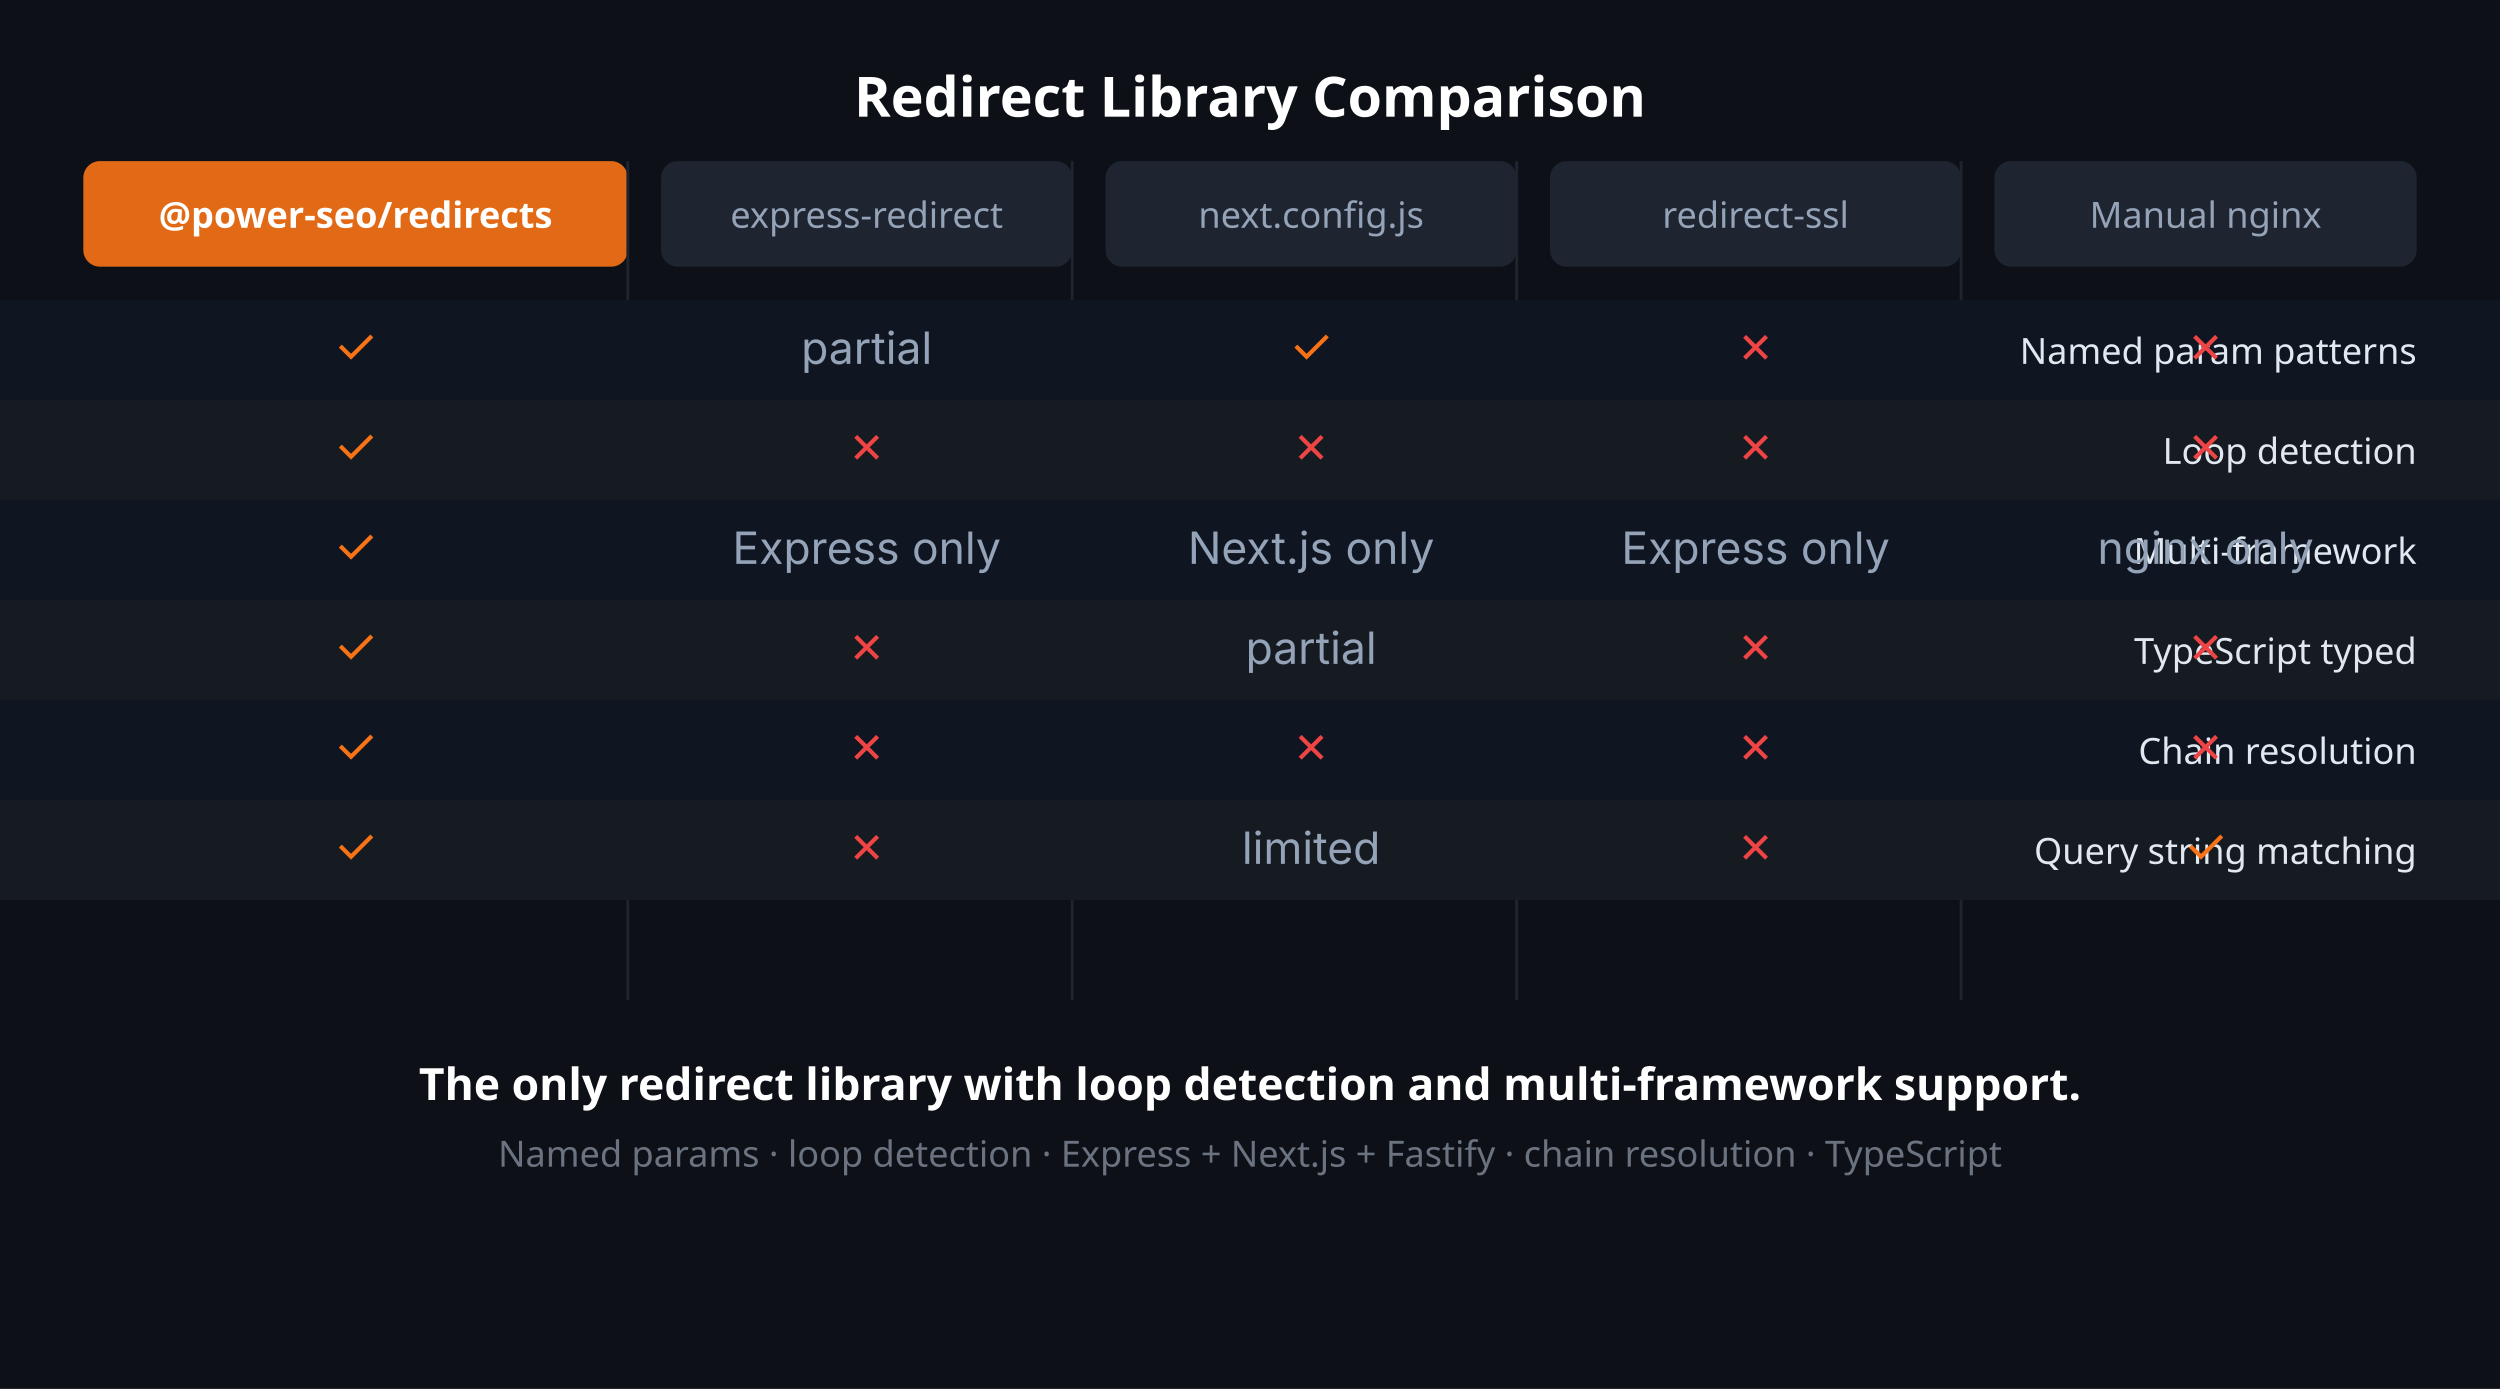
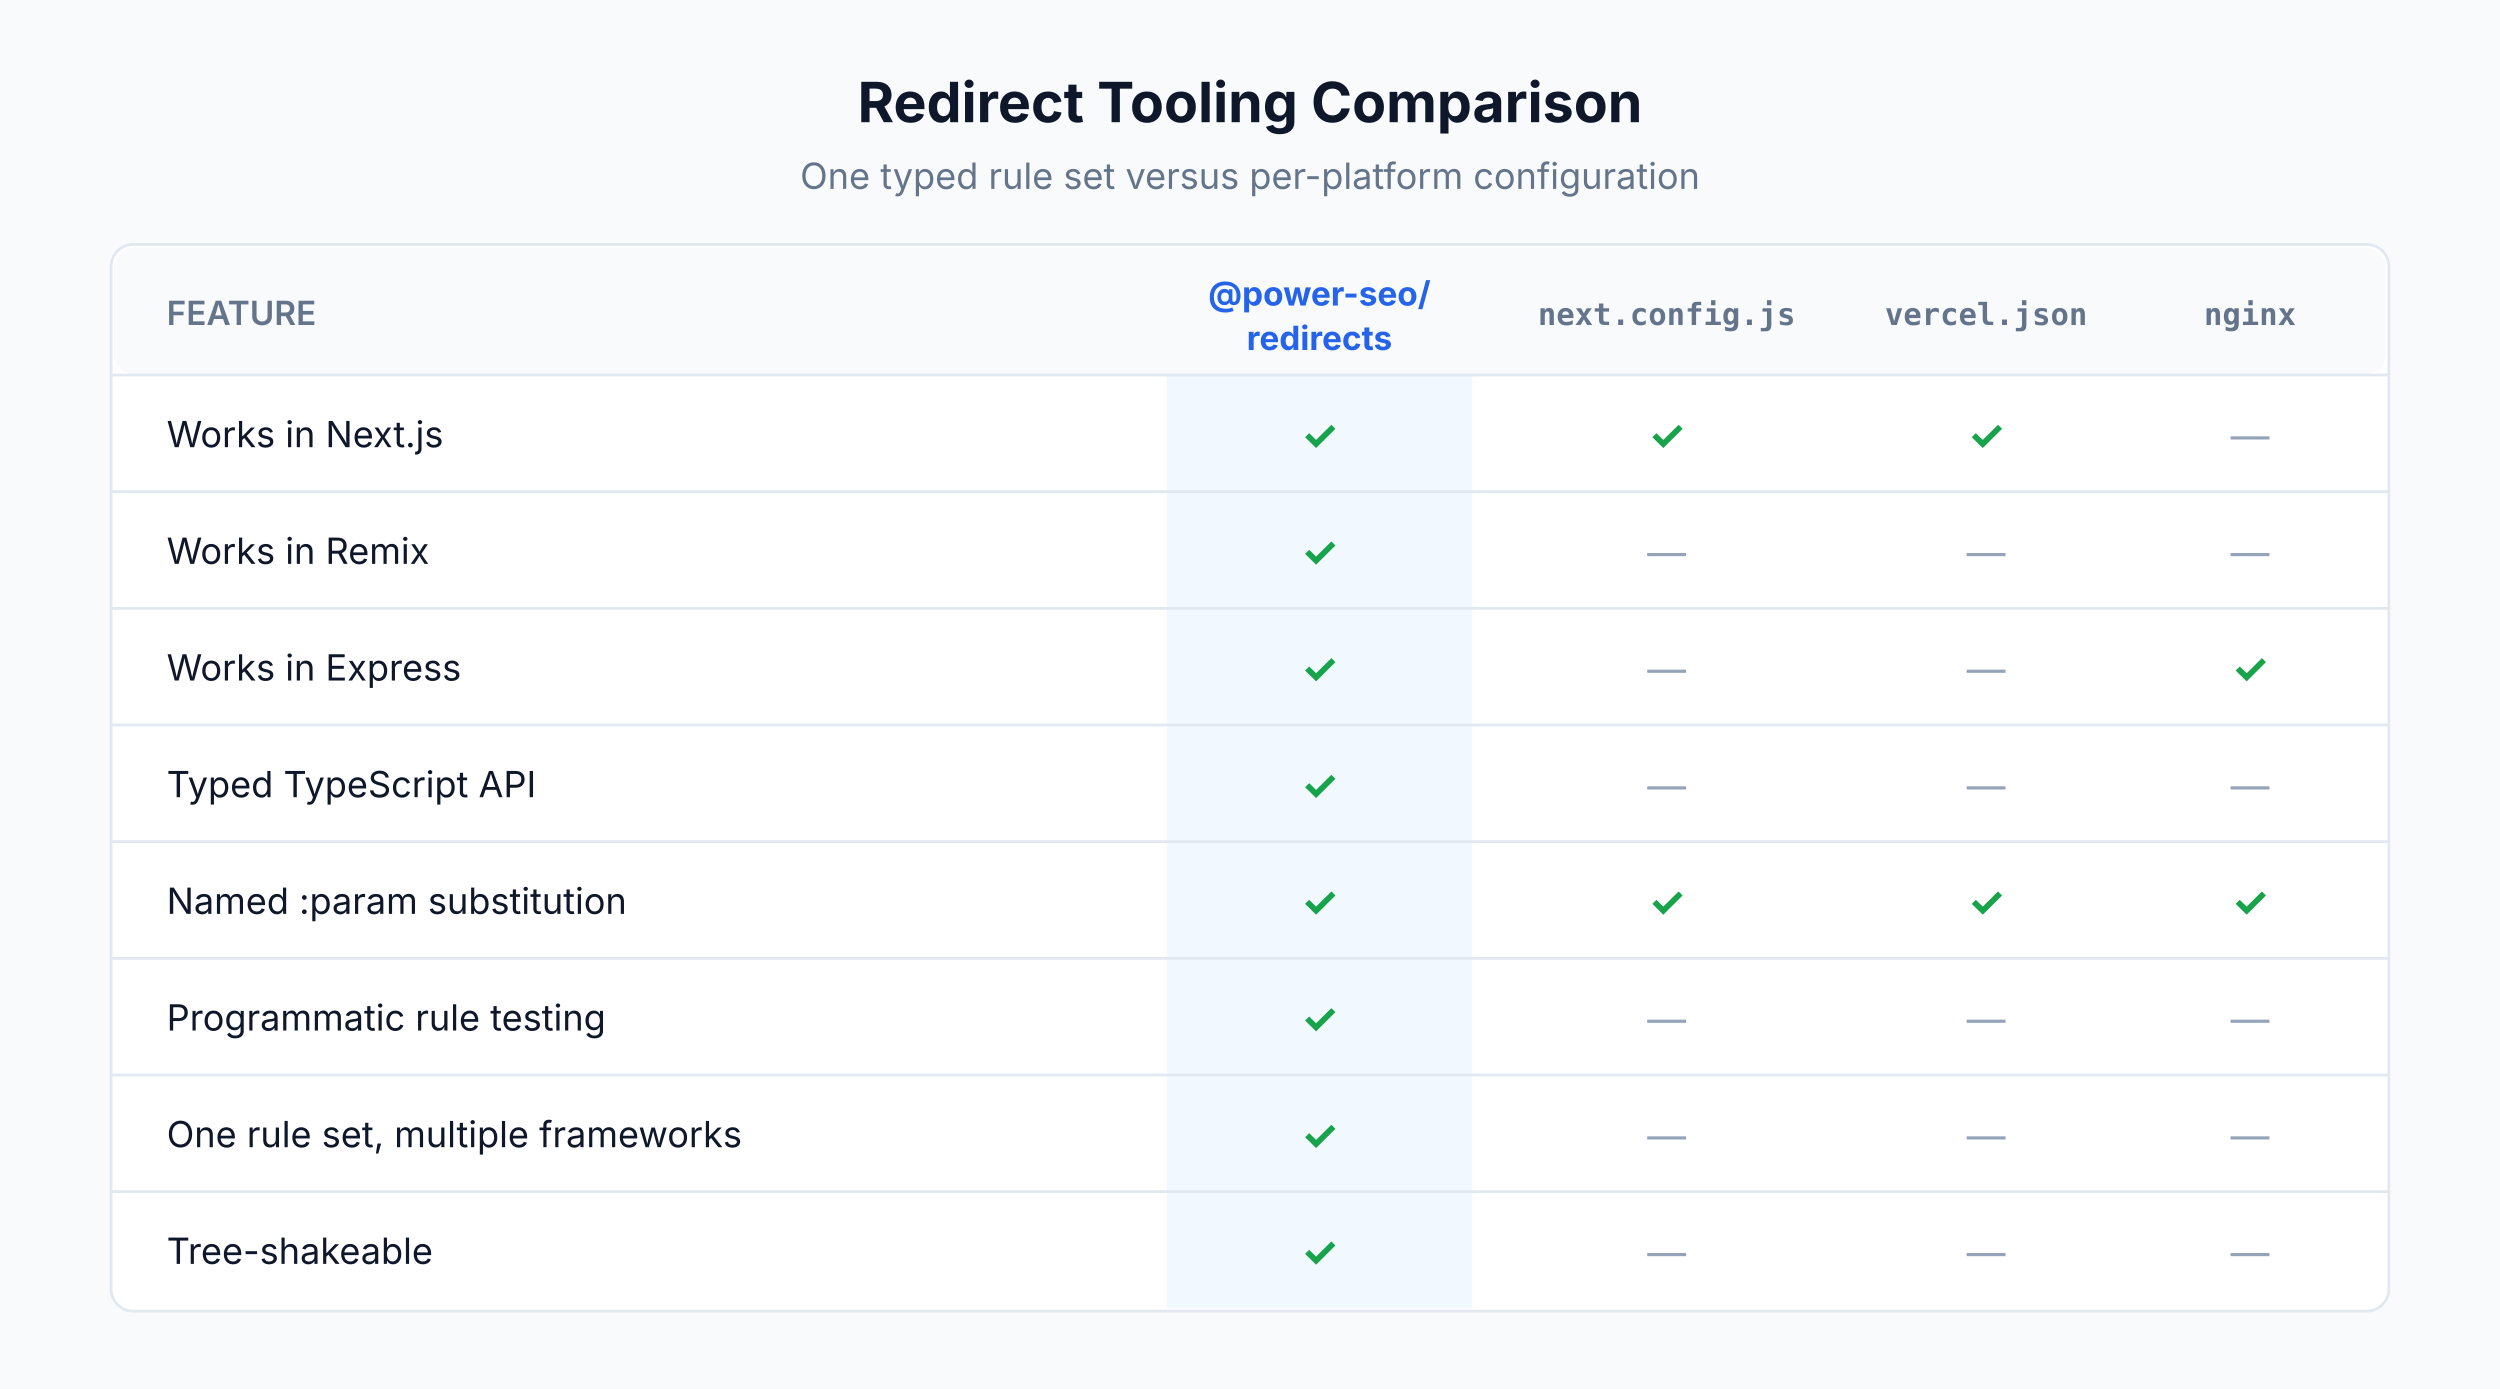
- <svg xmlns="http://www.w3.org/2000/svg" width="900" height="500" viewBox="0 0 900 500" font-family="'Segoe UI', Inter, sans-serif">
-   <rect width="900" height="500" fill="#0d1117" />
-   <text x="450" y="42" font-family="'Segoe UI', sans-serif" font-size="20" fill="white" text-anchor="middle" font-weight="600">Redirect Library Comparison</text>
-   <rect x="30" y="58" width="196" height="38" rx="6" fill="#f97316" opacity="0.9" />
-   <text x="128" y="82" font-family="'Segoe UI', sans-serif" font-size="13" fill="white" text-anchor="middle" font-weight="700">@power-seo/redirects</text>
-   <rect x="238" y="58" width="148" height="38" rx="6" fill="#1e2430" />
-   <text x="312" y="82" font-family="'Segoe UI', sans-serif" font-size="13" fill="#94a3b8" text-anchor="middle">express-redirect</text>
-   <rect x="398" y="58" width="148" height="38" rx="6" fill="#1e2430" />
-   <text x="472" y="82" font-family="'Segoe UI', sans-serif" font-size="13" fill="#94a3b8" text-anchor="middle">next.config.js</text>
-   <rect x="558" y="58" width="148" height="38" rx="6" fill="#1e2430" />
-   <text x="632" y="82" font-family="'Segoe UI', sans-serif" font-size="13" fill="#94a3b8" text-anchor="middle">redirect-ssl</text>
-   <rect x="718" y="58" width="152" height="38" rx="6" fill="#1e2430" />
-   <text x="794" y="82" font-family="'Segoe UI', sans-serif" font-size="13" fill="#94a3b8" text-anchor="middle">Manual nginx</text>
-   <line x1="226" y1="58" x2="226" y2="360" stroke="#1e2430" stroke-width="1" />
-   <line x1="386" y1="58" x2="386" y2="360" stroke="#1e2430" stroke-width="1" />
-   <line x1="546" y1="58" x2="546" y2="360" stroke="#1e2430" stroke-width="1" />
-   <line x1="706" y1="58" x2="706" y2="360" stroke="#1e2430" stroke-width="1" />
-   <rect x="0" y="108" width="900" height="36" fill="#0f1621" />
-   <text x="870" y="131" font-family="'Segoe UI', sans-serif" font-size="13" fill="#e2e8f0" text-anchor="end">Named param patterns</text>
-   <text x="128" y="131" font-size="18" fill="#f97316" text-anchor="middle">✓</text>
-   <text x="312" y="131" font-size="16" fill="#94a3b8" text-anchor="middle">partial</text>
-   <text x="472" y="131" font-size="18" fill="#f97316" text-anchor="middle">✓</text>
-   <text x="632" y="131" font-size="18" fill="#ef4444" text-anchor="middle">✗</text>
-   <text x="794" y="131" font-size="18" fill="#ef4444" text-anchor="middle">✗</text>
-   <rect x="0" y="144" width="900" height="36" fill="#161b22" />
-   <text x="870" y="167" font-family="'Segoe UI', sans-serif" font-size="13" fill="#e2e8f0" text-anchor="end">Loop detection</text>
-   <text x="128" y="167" font-size="18" fill="#f97316" text-anchor="middle">✓</text>
-   <text x="312" y="167" font-size="18" fill="#ef4444" text-anchor="middle">✗</text>
-   <text x="472" y="167" font-size="18" fill="#ef4444" text-anchor="middle">✗</text>
-   <text x="632" y="167" font-size="18" fill="#ef4444" text-anchor="middle">✗</text>
-   <text x="794" y="167" font-size="18" fill="#ef4444" text-anchor="middle">✗</text>
-   <rect x="0" y="180" width="900" height="36" fill="#0f1621" />
-   <text x="870" y="203" font-family="'Segoe UI', sans-serif" font-size="13" fill="#e2e8f0" text-anchor="end">Multi-framework</text>
-   <text x="128" y="203" font-size="18" fill="#f97316" text-anchor="middle">✓</text>
-   <text x="312" y="203" font-size="16" fill="#94a3b8" text-anchor="middle">Express only</text>
-   <text x="472" y="203" font-size="16" fill="#94a3b8" text-anchor="middle">Next.js only</text>
-   <text x="632" y="203" font-size="16" fill="#94a3b8" text-anchor="middle">Express only</text>
-   <text x="794" y="203" font-size="16" fill="#94a3b8" text-anchor="middle">nginx only</text>
-   <rect x="0" y="216" width="900" height="36" fill="#161b22" />
-   <text x="870" y="239" font-family="'Segoe UI', sans-serif" font-size="13" fill="#e2e8f0" text-anchor="end">TypeScript typed</text>
-   <text x="128" y="239" font-size="18" fill="#f97316" text-anchor="middle">✓</text>
-   <text x="312" y="239" font-size="18" fill="#ef4444" text-anchor="middle">✗</text>
-   <text x="472" y="239" font-size="16" fill="#94a3b8" text-anchor="middle">partial</text>
-   <text x="632" y="239" font-size="18" fill="#ef4444" text-anchor="middle">✗</text>
-   <text x="794" y="239" font-size="18" fill="#ef4444" text-anchor="middle">✗</text>
-   <rect x="0" y="252" width="900" height="36" fill="#0f1621" />
-   <text x="870" y="275" font-family="'Segoe UI', sans-serif" font-size="13" fill="#e2e8f0" text-anchor="end">Chain resolution</text>
-   <text x="128" y="275" font-size="18" fill="#f97316" text-anchor="middle">✓</text>
-   <text x="312" y="275" font-size="18" fill="#ef4444" text-anchor="middle">✗</text>
-   <text x="472" y="275" font-size="18" fill="#ef4444" text-anchor="middle">✗</text>
-   <text x="632" y="275" font-size="18" fill="#ef4444" text-anchor="middle">✗</text>
-   <text x="794" y="275" font-size="18" fill="#ef4444" text-anchor="middle">✗</text>
-   <rect x="0" y="288" width="900" height="36" fill="#161b22" />
-   <text x="870" y="311" font-family="'Segoe UI', sans-serif" font-size="13" fill="#e2e8f0" text-anchor="end">Query string matching</text>
-   <text x="128" y="311" font-size="18" fill="#f97316" text-anchor="middle">✓</text>
-   <text x="312" y="311" font-size="18" fill="#ef4444" text-anchor="middle">✗</text>
-   <text x="472" y="311" font-size="16" fill="#94a3b8" text-anchor="middle">limited</text>
-   <text x="632" y="311" font-size="18" fill="#ef4444" text-anchor="middle">✗</text>
-   <text x="794" y="311" font-size="18" fill="#f97316" text-anchor="middle">✓</text>
-   <text x="450" y="396" font-family="'Segoe UI', sans-serif" font-size="16" fill="white" text-anchor="middle" font-weight="600">The only redirect library with loop detection and multi-framework support.</text>
-   <text x="450" y="420" font-family="'Segoe UI', sans-serif" font-size="13" fill="#6b7280" text-anchor="middle">Named params · loop detection · Express + Next.js + Fastify · chain resolution · TypeScript</text>
+ <svg xmlns="http://www.w3.org/2000/svg" width="900" height="500" viewBox="0 0 900 500">
+   <defs>
+     <style>
+     .font-ui { font-family: 'Inter', -apple-system, 'Segoe UI', sans-serif; }
+     .font-mono { font-family: 'JetBrains Mono', 'Fira Code', Consolas, monospace; }
+   </style>
+   </defs>
+   <rect width="900" height="500" fill="#f8fafc" />
+   <text x="450" y="44" class="font-ui" font-size="20" font-weight="700" fill="#0f172a" text-anchor="middle">Redirect Tooling Comparison</text>
+   <text x="450" y="68" class="font-ui" font-size="13" fill="#64748b" text-anchor="middle">One typed rule set versus per-platform configuration</text>
+   <rect x="40" y="88" width="820" height="384" rx="8" fill="#ffffff" stroke="#e2e8f0" />
+   <rect x="41" y="89" width="818" height="46" rx="8" fill="#f8fafc" />
+   <line x1="40" y1="135" x2="860" y2="135" stroke="#e2e8f0" />
+   <text x="60" y="117" class="font-ui" font-size="12" font-weight="600" fill="#64748b">FEATURE</text>
+   <text x="475" y="110" class="font-ui" font-size="12" font-weight="700" fill="#2563eb" text-anchor="middle">@power-seo/</text>
+   <text x="475" y="126" class="font-ui" font-size="12" font-weight="700" fill="#2563eb" text-anchor="middle">redirects</text>
+   <text x="600" y="117" class="font-mono" font-size="11" font-weight="600" fill="#64748b" text-anchor="middle">next.config.js</text>
+   <text x="715" y="117" class="font-mono" font-size="11" font-weight="600" fill="#64748b" text-anchor="middle">vercel.json</text>
+   <text x="810" y="117" class="font-mono" font-size="11" font-weight="600" fill="#64748b" text-anchor="middle">nginx</text>
+   <rect x="420" y="135" width="110" height="336" fill="#dbeafe" opacity="0.35" />
+   <line x1="40" y1="177" x2="860" y2="177" stroke="#e2e8f0" />
+   <line x1="40" y1="219" x2="860" y2="219" stroke="#e2e8f0" />
+   <line x1="40" y1="261" x2="860" y2="261" stroke="#e2e8f0" />
+   <line x1="40" y1="303" x2="860" y2="303" stroke="#e2e8f0" />
+   <line x1="40" y1="345" x2="860" y2="345" stroke="#e2e8f0" />
+   <line x1="40" y1="387" x2="860" y2="387" stroke="#e2e8f0" />
+   <line x1="40" y1="429" x2="860" y2="429" stroke="#e2e8f0" />
+   <text x="60" y="161" class="font-ui" font-size="13" fill="#0f172a">Works in Next.js</text>
+   <text x="60" y="203" class="font-ui" font-size="13" fill="#0f172a">Works in Remix</text>
+   <text x="60" y="245" class="font-ui" font-size="13" fill="#0f172a">Works in Express</text>
+   <text x="60" y="287" class="font-ui" font-size="13" fill="#0f172a">Typed TypeScript API</text>
+   <text x="60" y="329" class="font-ui" font-size="13" fill="#0f172a">Named :param substitution</text>
+   <text x="60" y="371" class="font-ui" font-size="13" fill="#0f172a">Programmatic rule testing</text>
+   <text x="60" y="413" class="font-ui" font-size="13" fill="#0f172a">One rule set, multiple frameworks</text>
+   <text x="60" y="455" class="font-ui" font-size="13" fill="#0f172a">Tree-shakeable</text>
+   <text x="475" y="162" class="font-ui" font-size="15" font-weight="700" fill="#16a34a" text-anchor="middle">✓</text>
+   <text x="475" y="204" class="font-ui" font-size="15" font-weight="700" fill="#16a34a" text-anchor="middle">✓</text>
+   <text x="475" y="246" class="font-ui" font-size="15" font-weight="700" fill="#16a34a" text-anchor="middle">✓</text>
+   <text x="475" y="288" class="font-ui" font-size="15" font-weight="700" fill="#16a34a" text-anchor="middle">✓</text>
+   <text x="475" y="330" class="font-ui" font-size="15" font-weight="700" fill="#16a34a" text-anchor="middle">✓</text>
+   <text x="475" y="372" class="font-ui" font-size="15" font-weight="700" fill="#16a34a" text-anchor="middle">✓</text>
+   <text x="475" y="414" class="font-ui" font-size="15" font-weight="700" fill="#16a34a" text-anchor="middle">✓</text>
+   <text x="475" y="456" class="font-ui" font-size="15" font-weight="700" fill="#16a34a" text-anchor="middle">✓</text>
+   <text x="600" y="162" class="font-ui" font-size="15" font-weight="700" fill="#16a34a" text-anchor="middle">✓</text>
+   <text x="600" y="204" class="font-ui" font-size="14" fill="#94a3b8" text-anchor="middle">—</text>
+   <text x="600" y="246" class="font-ui" font-size="14" fill="#94a3b8" text-anchor="middle">—</text>
+   <text x="600" y="288" class="font-ui" font-size="14" fill="#94a3b8" text-anchor="middle">—</text>
+   <text x="600" y="330" class="font-ui" font-size="15" font-weight="700" fill="#16a34a" text-anchor="middle">✓</text>
+   <text x="600" y="372" class="font-ui" font-size="14" fill="#94a3b8" text-anchor="middle">—</text>
+   <text x="600" y="414" class="font-ui" font-size="14" fill="#94a3b8" text-anchor="middle">—</text>
+   <text x="600" y="456" class="font-ui" font-size="14" fill="#94a3b8" text-anchor="middle">—</text>
+   <text x="715" y="162" class="font-ui" font-size="15" font-weight="700" fill="#16a34a" text-anchor="middle">✓</text>
+   <text x="715" y="204" class="font-ui" font-size="14" fill="#94a3b8" text-anchor="middle">—</text>
+   <text x="715" y="246" class="font-ui" font-size="14" fill="#94a3b8" text-anchor="middle">—</text>
+   <text x="715" y="288" class="font-ui" font-size="14" fill="#94a3b8" text-anchor="middle">—</text>
+   <text x="715" y="330" class="font-ui" font-size="15" font-weight="700" fill="#16a34a" text-anchor="middle">✓</text>
+   <text x="715" y="372" class="font-ui" font-size="14" fill="#94a3b8" text-anchor="middle">—</text>
+   <text x="715" y="414" class="font-ui" font-size="14" fill="#94a3b8" text-anchor="middle">—</text>
+   <text x="715" y="456" class="font-ui" font-size="14" fill="#94a3b8" text-anchor="middle">—</text>
+   <text x="810" y="162" class="font-ui" font-size="14" fill="#94a3b8" text-anchor="middle">—</text>
+   <text x="810" y="204" class="font-ui" font-size="14" fill="#94a3b8" text-anchor="middle">—</text>
+   <text x="810" y="246" class="font-ui" font-size="15" font-weight="700" fill="#16a34a" text-anchor="middle">✓</text>
+   <text x="810" y="288" class="font-ui" font-size="14" fill="#94a3b8" text-anchor="middle">—</text>
+   <text x="810" y="330" class="font-ui" font-size="15" font-weight="700" fill="#16a34a" text-anchor="middle">✓</text>
+   <text x="810" y="372" class="font-ui" font-size="14" fill="#94a3b8" text-anchor="middle">—</text>
+   <text x="810" y="414" class="font-ui" font-size="14" fill="#94a3b8" text-anchor="middle">—</text>
+   <text x="810" y="456" class="font-ui" font-size="14" fill="#94a3b8" text-anchor="middle">—</text>
</svg>
